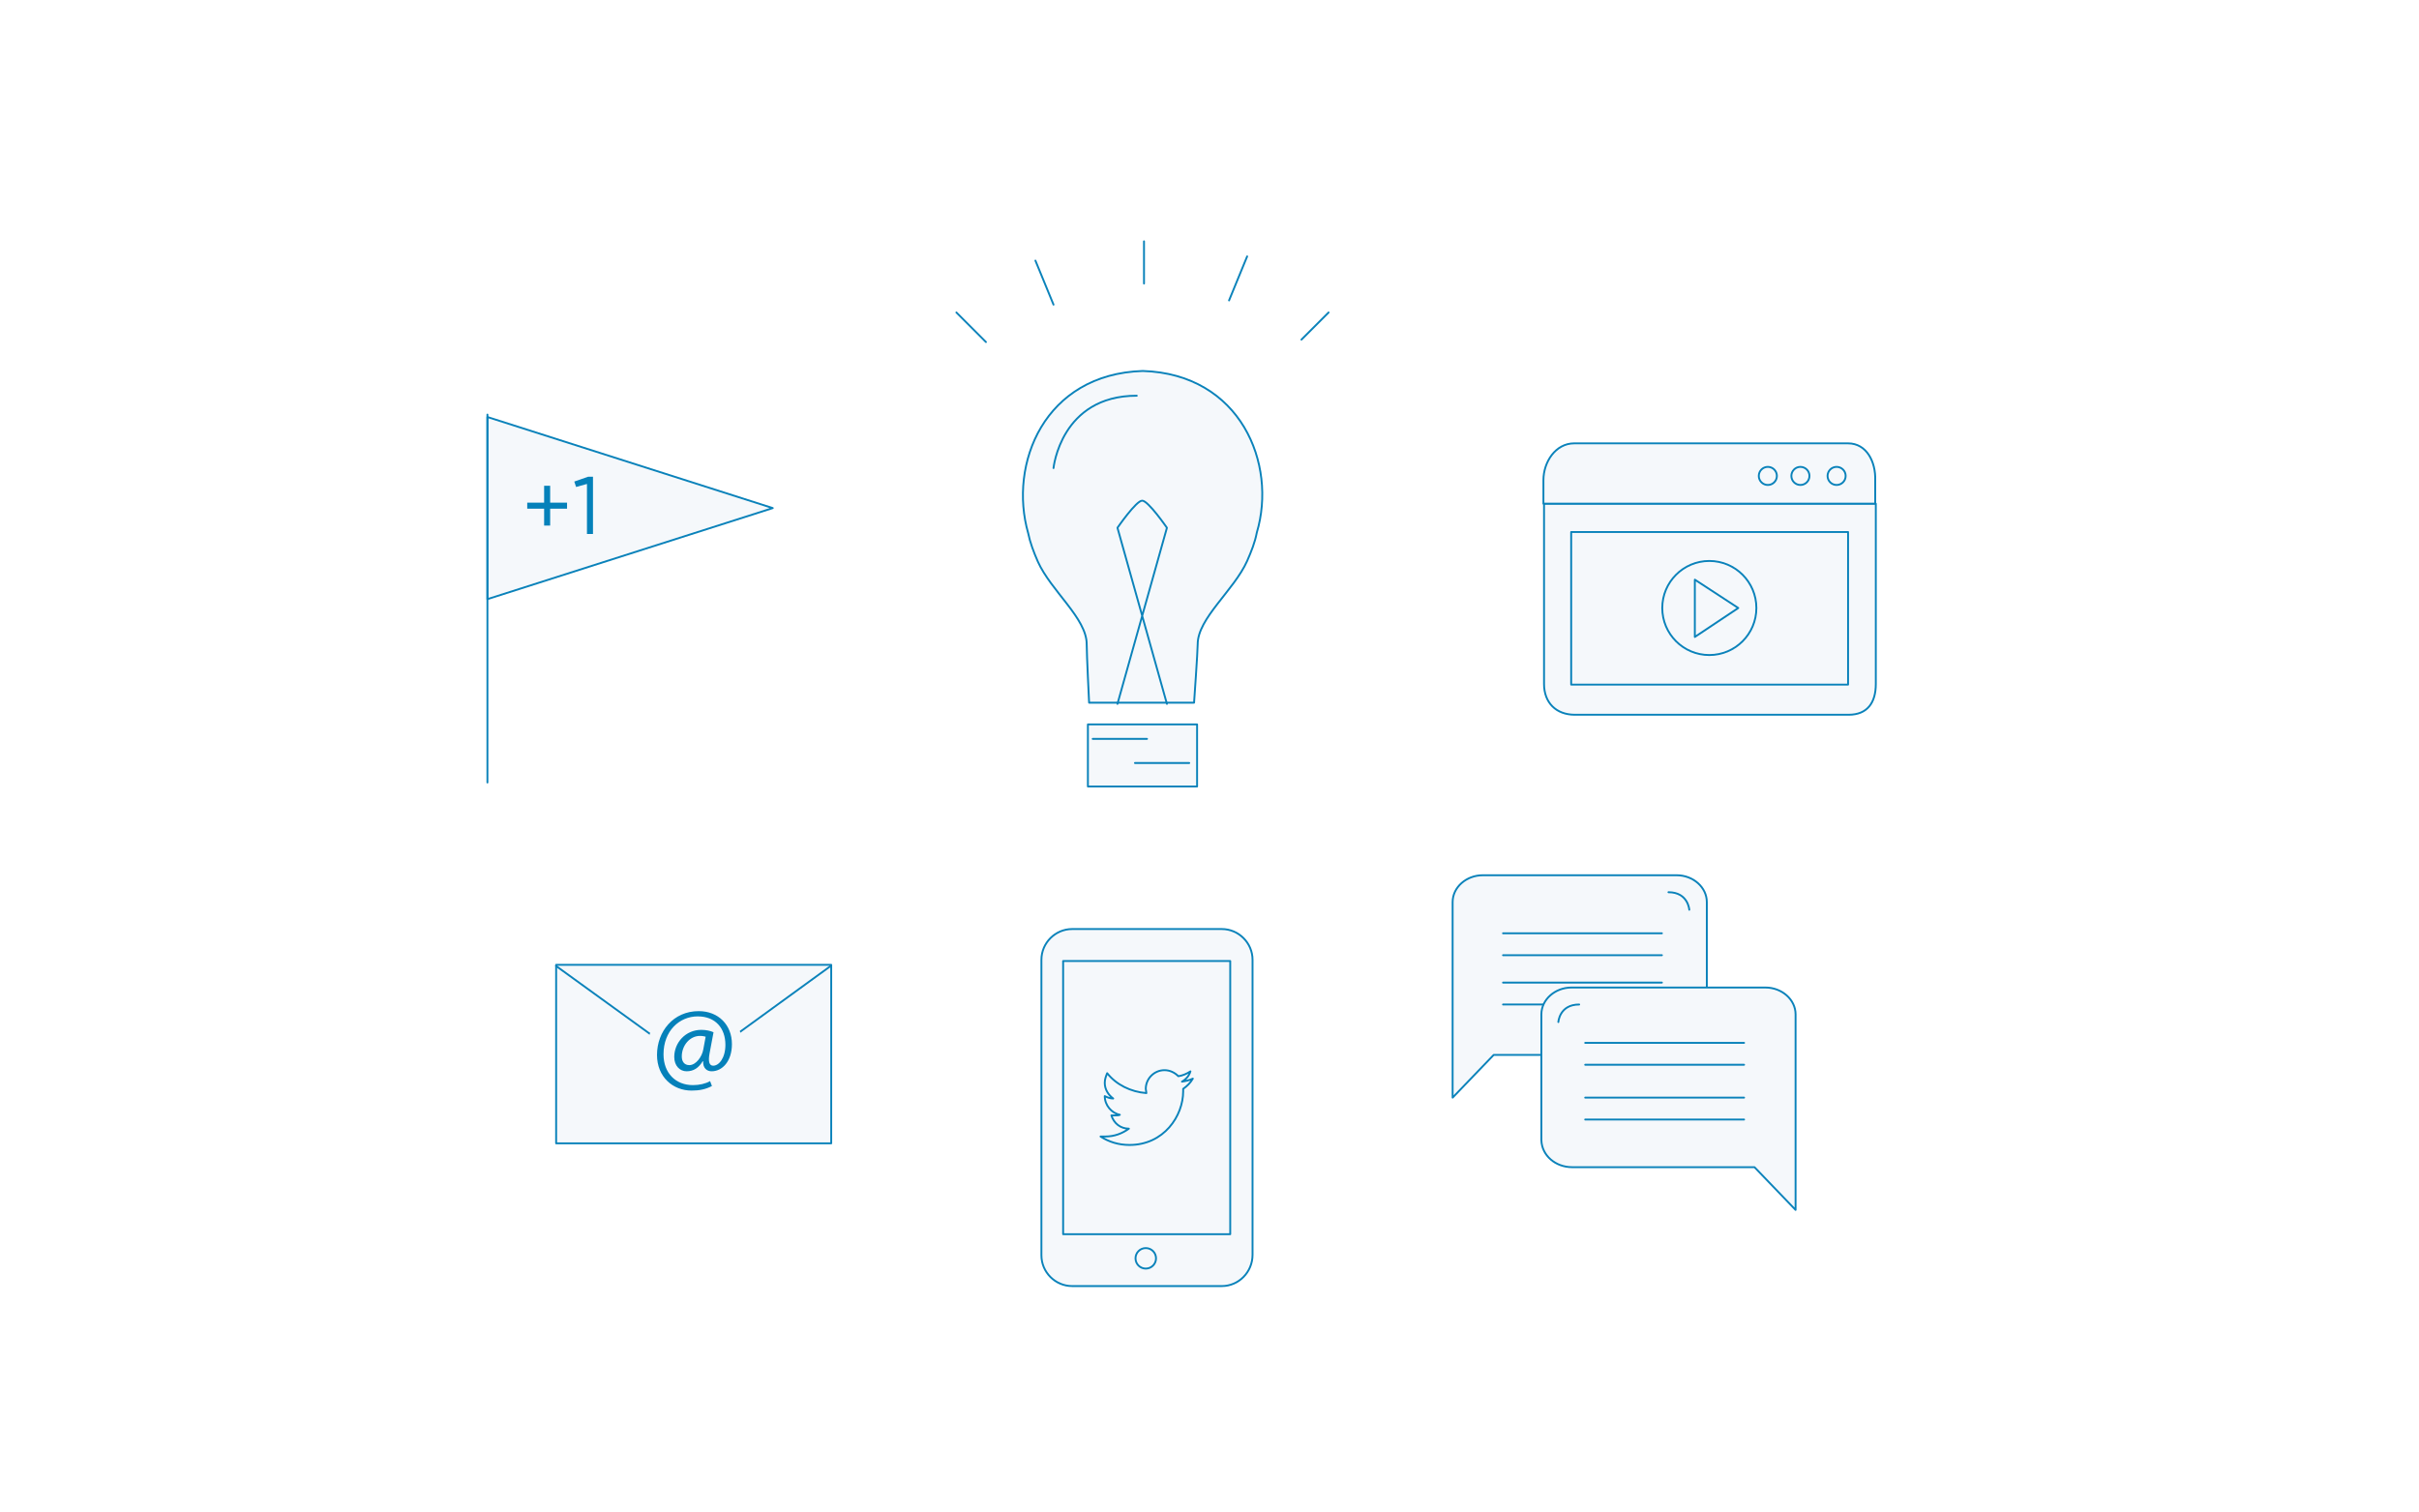
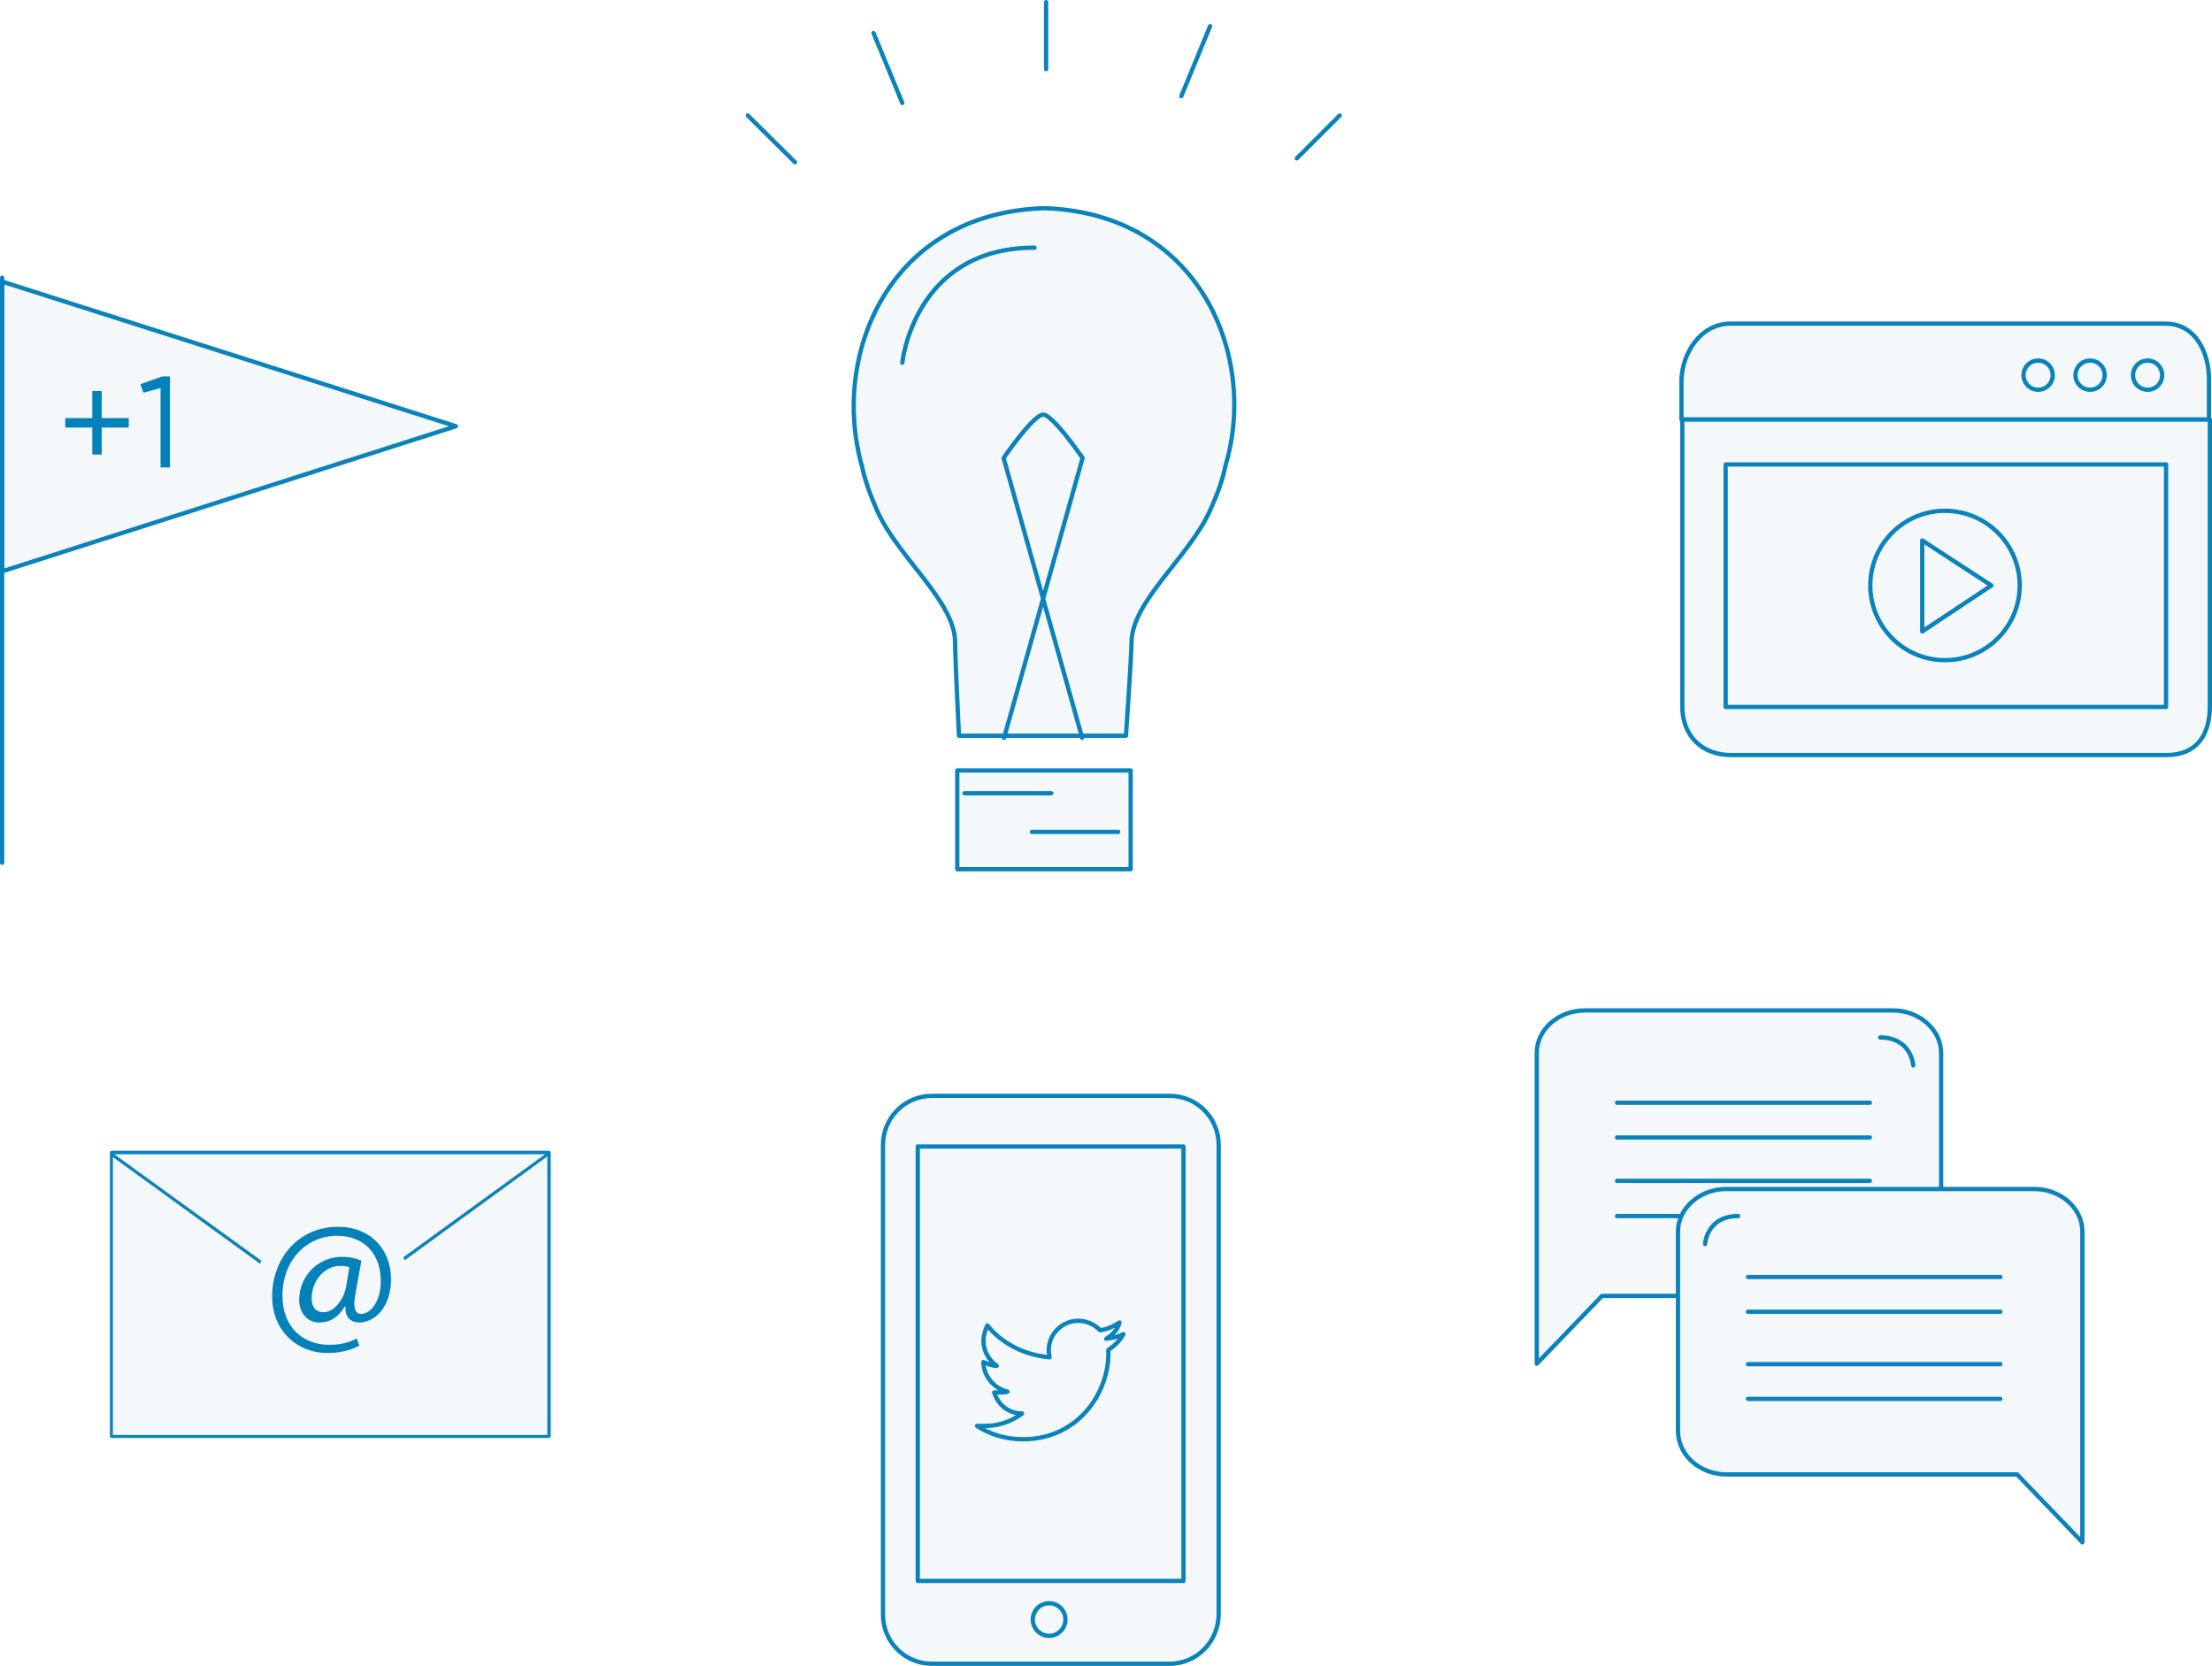
- <svg xmlns="http://www.w3.org/2000/svg" version="1.1" id="Layer_1" x="0px" y="0px" viewBox="0 0 1280 800" enable-background="new 0 0 1280 800" xml:space="preserve">
+ <svg xmlns="http://www.w3.org/2000/svg" version="1.1" id="Layer_1" x="0px" y="0px" viewBox="212 88.9 515.3 388.1" enable-background="new 212 88.9 515.3 388.1" xml:space="preserve">
  <g>
    <g>
-       <path fill="#F5F8FB" stroke="#0A82BA" stroke-linecap="round" stroke-linejoin="round" stroke-miterlimit="10" d="    M817.015,362.015c0,9.895,6.384,16.279,16.279,16.279h144.918c9.895,0,14.364-6.384,14.364-16.279v-95.441H817.015V362.015z" />
-       <path fill="#F5F8FB" stroke="#0A82BA" stroke-linecap="round" stroke-linejoin="round" stroke-miterlimit="10" d="    M977.893,234.653H832.975c-9.895,0-16.279,9.895-16.279,19.471v12.449h175.561v-12.449    C992.576,244.549,987.788,234.653,977.893,234.653z" />
+       <path fill="#F5F8FB" stroke="#0A82BA" stroke-linecap="round" stroke-linejoin="round" stroke-miterlimit="10" d="M603.9,253.4    c0,6.9,4.5,11.4,11.4,11.4h101.4c6.9,0,10.1-4.5,10.1-11.4v-66.8H603.9V253.4z" />
+       <path fill="#F5F8FB" stroke="#0A82BA" stroke-linecap="round" stroke-linejoin="round" stroke-miterlimit="10" d="M716.5,164.3    H615.1c-6.9,0-11.4,6.9-11.4,13.6v8.7h122.9v-8.7C726.8,171.2,723.5,164.3,716.5,164.3z" />
    </g>
-     <circle fill="#F5F8FB" stroke="#0A82BA" stroke-linecap="round" stroke-linejoin="round" stroke-miterlimit="10" cx="935.439" cy="251.89" r="4.788" />
-     <circle fill="#F5F8FB" stroke="#0A82BA" stroke-linecap="round" stroke-linejoin="round" stroke-miterlimit="10" cx="952.676" cy="251.89" r="4.788" />
-     <circle fill="#F5F8FB" stroke="#0A82BA" stroke-linecap="round" stroke-linejoin="round" stroke-miterlimit="10" cx="971.828" cy="251.89" r="4.788" />
+     <circle fill="#F5F8FB" stroke="#0A82BA" stroke-linecap="round" stroke-linejoin="round" stroke-miterlimit="10" cx="686.8" cy="176.3" r="3.4" />
+     <circle fill="#F5F8FB" stroke="#0A82BA" stroke-linecap="round" stroke-linejoin="round" stroke-miterlimit="10" cx="698.9" cy="176.3" r="3.4" />
+     <circle fill="#F5F8FB" stroke="#0A82BA" stroke-linecap="round" stroke-linejoin="round" stroke-miterlimit="10" cx="712.3" cy="176.3" r="3.4" />
    <g>
-       <rect x="831.379" y="281.576" fill="#F5F8FB" stroke="#0A82BA" stroke-linecap="round" stroke-linejoin="round" stroke-miterlimit="10" width="146.514" height="80.758" />
+       <rect x="614" y="197.1" fill="#F5F8FB" stroke="#0A82BA" stroke-linecap="round" stroke-linejoin="round" stroke-miterlimit="10" width="102.6" height="56.5" />
      <g>
-         <circle fill="#F5F8FB" stroke="#0A82BA" stroke-linecap="round" stroke-linejoin="round" stroke-miterlimit="10" cx="904.476" cy="321.796" r="24.898" />
-         <polygon fill="#F5F8FB" stroke="#0A82BA" stroke-linecap="round" stroke-linejoin="round" stroke-miterlimit="10" points="     896.815,306.793 919.798,321.796 896.815,337.117    " />
+         <circle fill="#F5F8FB" stroke="#0A82BA" stroke-linecap="round" stroke-linejoin="round" stroke-miterlimit="10" cx="665.1" cy="225.3" r="17.4" />
+         <polygon fill="#F5F8FB" stroke="#0A82BA" stroke-linecap="round" stroke-linejoin="round" stroke-miterlimit="10" points="     659.8,214.8 675.9,225.3 659.8,236    " />
      </g>
    </g>
  </g>
  <g>
    <g>
-       <path fill="#F5F8FB" stroke="#0A82BA" stroke-linecap="round" stroke-linejoin="round" stroke-miterlimit="10" d="    M886.921,558.325h-96.534l-21.742,22.612v-22.612v-80.88c0-7.827,7.247-14.205,15.944-14.205h102.622    c8.697,0,15.944,6.377,15.944,14.205v66.675C902.575,552.237,895.617,558.325,886.921,558.325z" />
+       <path fill="#F5F8FB" stroke="#0A82BA" stroke-linecap="round" stroke-linejoin="round" stroke-miterlimit="10" d="M652.8,390.8    h-67.6l-15.2,15.8v-15.8v-56.6c0-5.5,5.1-9.9,11.2-9.9H653c6.1,0,11.2,4.5,11.2,9.9v46.7C663.8,386.6,658.9,390.8,652.8,390.8z" />
      <g>
-         <line fill="none" stroke="#0A82BA" stroke-linecap="round" stroke-linejoin="round" stroke-miterlimit="10" x1="879.384" y1="493.969" x2="795.315" y2="493.969" />
-         <line fill="none" stroke="#0A82BA" stroke-linecap="round" stroke-linejoin="round" stroke-miterlimit="10" x1="879.384" y1="505.564" x2="795.315" y2="505.564" />
-         <line fill="none" stroke="#0A82BA" stroke-linecap="round" stroke-linejoin="round" stroke-miterlimit="10" x1="879.384" y1="520.059" x2="795.315" y2="520.059" />
-         <line fill="none" stroke="#0A82BA" stroke-linecap="round" stroke-linejoin="round" stroke-miterlimit="10" x1="879.384" y1="531.654" x2="795.315" y2="531.654" />
+         <line fill="none" stroke="#0A82BA" stroke-linecap="round" stroke-linejoin="round" stroke-miterlimit="10" x1="647.6" y1="345.8" x2="588.7" y2="345.8" />
+         <line fill="none" stroke="#0A82BA" stroke-linecap="round" stroke-linejoin="round" stroke-miterlimit="10" x1="647.6" y1="353.9" x2="588.7" y2="353.9" />
+         <line fill="none" stroke="#0A82BA" stroke-linecap="round" stroke-linejoin="round" stroke-miterlimit="10" x1="647.6" y1="364" x2="588.7" y2="364" />
+         <line fill="none" stroke="#0A82BA" stroke-linecap="round" stroke-linejoin="round" stroke-miterlimit="10" x1="647.6" y1="372.2" x2="588.7" y2="372.2" />
      </g>
-       <path fill="none" stroke="#0A82BA" stroke-linecap="round" stroke-linejoin="round" stroke-miterlimit="10" d="M893.878,481.503    c0,0-0.579-9.276-11.016-9.276" />
+       <path fill="none" stroke="#0A82BA" stroke-linecap="round" stroke-linejoin="round" stroke-miterlimit="10" d="M657.7,337.1    c0,0-0.4-6.5-7.7-6.5" />
    </g>
    <g>
-       <path fill="#F5F8FB" stroke="#0A82BA" stroke-linecap="round" stroke-linejoin="round" stroke-miterlimit="10" d="    M831.841,617.752h96.534l21.742,22.612v-22.612v-80.88c0-7.827-7.247-14.205-15.944-14.205H831.551    c-8.697,0-15.944,6.377-15.944,14.205v66.675C815.897,611.665,823.144,617.752,831.841,617.752z" />
+       <path fill="#F5F8FB" stroke="#0A82BA" stroke-linecap="round" stroke-linejoin="round" stroke-miterlimit="10" d="M614.3,432.4    h67.6l15.2,15.8v-15.8v-56.6c0-5.5-5.1-9.9-11.2-9.9h-71.8c-6.1,0-11.2,4.5-11.2,9.9v46.7C603.1,428.2,608.2,432.4,614.3,432.4z" />
      <g>
-         <line fill="none" stroke="#0A82BA" stroke-linecap="round" stroke-linejoin="round" stroke-miterlimit="10" x1="838.798" y1="551.947" x2="922.867" y2="551.947" />
-         <line fill="none" stroke="#0A82BA" stroke-linecap="round" stroke-linejoin="round" stroke-miterlimit="10" x1="838.798" y1="563.543" x2="922.867" y2="563.543" />
-         <line fill="none" stroke="#0A82BA" stroke-linecap="round" stroke-linejoin="round" stroke-miterlimit="10" x1="838.798" y1="580.936" x2="922.867" y2="580.936" />
-         <line fill="none" stroke="#0A82BA" stroke-linecap="round" stroke-linejoin="round" stroke-miterlimit="10" x1="838.798" y1="592.532" x2="922.867" y2="592.532" />
+         <line fill="none" stroke="#0A82BA" stroke-linecap="round" stroke-linejoin="round" stroke-miterlimit="10" x1="619.2" y1="386.4" x2="678" y2="386.4" />
+         <line fill="none" stroke="#0A82BA" stroke-linecap="round" stroke-linejoin="round" stroke-miterlimit="10" x1="619.2" y1="394.5" x2="678" y2="394.5" />
+         <line fill="none" stroke="#0A82BA" stroke-linecap="round" stroke-linejoin="round" stroke-miterlimit="10" x1="619.2" y1="406.7" x2="678" y2="406.7" />
+         <line fill="none" stroke="#0A82BA" stroke-linecap="round" stroke-linejoin="round" stroke-miterlimit="10" x1="619.2" y1="414.8" x2="678" y2="414.8" />
      </g>
-       <path fill="none" stroke="#0A82BA" stroke-linecap="round" stroke-linejoin="round" stroke-miterlimit="10" d="M824.593,540.931    c0,0,0.579-9.276,11.016-9.276" />
+       <path fill="none" stroke="#0A82BA" stroke-linecap="round" stroke-linejoin="round" stroke-miterlimit="10" d="M609.2,378.7    c0,0,0.4-6.5,7.7-6.5" />
    </g>
  </g>
  <g>
-     <path fill="#F5F8FB" stroke="#0A82BA" stroke-linecap="round" stroke-linejoin="round" stroke-miterlimit="10" d="M604.703,196.349   c-52.03,1.596-71.182,49.157-60.648,85.865c0.958,4.788,2.873,9.895,5.107,15.003c7.022,15.641,25.855,30.005,25.855,43.731   c0,5.426,1.277,30.963,1.277,30.963h55.541c0,0,1.915-27.132,1.915-30.963c0-13.726,19.152-28.409,26.175-44.05   c2.234-5.107,4.15-9.895,5.107-15.003C675.885,245.506,656.414,197.945,604.703,196.349z" />
-     <path fill="none" stroke="#0A82BA" stroke-linecap="round" stroke-linejoin="round" stroke-miterlimit="10" d="M591.297,372.549   l26.175-93.207c0,0-9.895-14.364-13.087-14.364s-13.087,14.364-13.087,14.364l26.175,93.207" />
+     <path fill="#F5F8FB" stroke="#0A82BA" stroke-linecap="round" stroke-linejoin="round" stroke-miterlimit="10" d="M455.3,137.4   c-36.4,1.1-49.8,34.4-42.5,60.1c0.7,3.4,2,6.9,3.6,10.5c4.9,10.9,18.1,21,18.1,30.6c0,3.8,0.9,21.7,0.9,21.7h38.9   c0,0,1.3-19,1.3-21.7c0-9.6,13.4-19.9,18.3-30.8c1.6-3.6,2.9-6.9,3.6-10.5C505.1,171.9,491.5,138.6,455.3,137.4z" />
+     <path fill="none" stroke="#0A82BA" stroke-linecap="round" stroke-linejoin="round" stroke-miterlimit="10" d="M445.9,260.8   l18.3-65.2c0,0-6.9-10.1-9.2-10.1s-9.2,10.1-9.2,10.1l18.3,65.2" />
    <g>
-       <rect x="575.656" y="383.401" fill="#F5F8FB" stroke="#0A82BA" stroke-linecap="round" stroke-linejoin="round" stroke-miterlimit="10" width="57.776" height="32.878" />
-       <line fill="none" stroke="#0A82BA" stroke-linecap="round" stroke-linejoin="round" stroke-miterlimit="10" x1="578.209" y1="391.062" x2="606.938" y2="391.062" />
-       <line fill="none" stroke="#0A82BA" stroke-linecap="round" stroke-linejoin="round" stroke-miterlimit="10" x1="600.554" y1="403.83" x2="629.282" y2="403.83" />
+       <rect x="435" y="268.4" fill="#F5F8FB" stroke="#0A82BA" stroke-linecap="round" stroke-linejoin="round" stroke-miterlimit="10" width="40.4" height="23" />
+       <line fill="none" stroke="#0A82BA" stroke-linecap="round" stroke-linejoin="round" stroke-miterlimit="10" x1="436.7" y1="273.7" x2="456.9" y2="273.7" />
+       <line fill="none" stroke="#0A82BA" stroke-linecap="round" stroke-linejoin="round" stroke-miterlimit="10" x1="452.4" y1="282.7" x2="472.5" y2="282.7" />
    </g>
    <g>
-       <line fill="none" stroke="#0A82BA" stroke-linecap="round" stroke-linejoin="round" stroke-miterlimit="10" x1="605.342" y1="127.721" x2="605.342" y2="150.065" />
-       <line fill="none" stroke="#0A82BA" stroke-linecap="round" stroke-linejoin="round" stroke-miterlimit="10" x1="547.885" y1="137.935" x2="557.461" y2="161.237" />
-       <line fill="none" stroke="#0A82BA" stroke-linecap="round" stroke-linejoin="round" stroke-miterlimit="10" x1="659.925" y1="135.701" x2="650.349" y2="159.003" />
-       <line fill="none" stroke="#0A82BA" stroke-linecap="round" stroke-linejoin="round" stroke-miterlimit="10" x1="703.017" y1="165.387" x2="688.653" y2="179.751" />
-       <line fill="none" stroke="#0A82BA" stroke-linecap="round" stroke-linejoin="round" stroke-miterlimit="10" x1="521.711" y1="181.027" x2="506.07" y2="165.387" />
+       <line fill="none" stroke="#0A82BA" stroke-linecap="round" stroke-linejoin="round" stroke-miterlimit="10" x1="455.7" y1="89.4" x2="455.7" y2="105" />
+       <line fill="none" stroke="#0A82BA" stroke-linecap="round" stroke-linejoin="round" stroke-miterlimit="10" x1="415.5" y1="96.6" x2="422.2" y2="112.9" />
+       <line fill="none" stroke="#0A82BA" stroke-linecap="round" stroke-linejoin="round" stroke-miterlimit="10" x1="493.9" y1="95" x2="487.2" y2="111.3" />
+       <line fill="none" stroke="#0A82BA" stroke-linecap="round" stroke-linejoin="round" stroke-miterlimit="10" x1="524.1" y1="115.8" x2="514.1" y2="125.8" />
+       <line fill="none" stroke="#0A82BA" stroke-linecap="round" stroke-linejoin="round" stroke-miterlimit="10" x1="397.2" y1="126.7" x2="386.2" y2="115.8" />
    </g>
-     <path fill="none" stroke="#0A82BA" stroke-linecap="round" stroke-linejoin="round" stroke-miterlimit="10" d="M557.461,247.741   c0,0,3.83-38.304,44.05-38.304" />
+     <path fill="none" stroke="#0A82BA" stroke-linecap="round" stroke-linejoin="round" stroke-miterlimit="10" d="M422.2,173.4   c0,0,2.7-26.8,30.8-26.8" />
  </g>
  <g>
    <g>
-       <path fill="#F5F8FB" stroke="#0A82BA" stroke-linecap="round" stroke-linejoin="round" stroke-miterlimit="10" d="    M646.499,680.683h-79.162c-8.938,0-16.279-7.342-16.279-16.279V507.995c0-8.938,7.342-16.279,16.279-16.279h79.162    c8.938,0,16.279,7.342,16.279,16.279v156.09C662.778,673.342,655.436,680.683,646.499,680.683z" />
-       <rect x="562.549" y="508.633" fill="#F5F8FB" stroke="#0A82BA" stroke-linecap="round" stroke-linejoin="round" stroke-miterlimit="10" width="88.419" height="144.599" />
-       <circle fill="#F5F8FB" stroke="#0A82BA" stroke-linecap="round" stroke-linejoin="round" stroke-miterlimit="10" cx="606.279" cy="666" r="5.426" />
+       <path fill="#F5F8FB" stroke="#0A82BA" stroke-linecap="round" stroke-linejoin="round" stroke-miterlimit="10" d="M484.5,476.5    h-55.4c-6.3,0-11.4-5.1-11.4-11.4V355.6c0-6.3,5.1-11.4,11.4-11.4h55.4c6.3,0,11.4,5.1,11.4,11.4v109.3    C495.9,471.3,490.8,476.5,484.5,476.5z" />
+       <rect x="425.8" y="356" fill="#F5F8FB" stroke="#0A82BA" stroke-linecap="round" stroke-linejoin="round" stroke-miterlimit="10" width="61.9" height="101.2" />
+       <circle fill="#F5F8FB" stroke="#0A82BA" stroke-linecap="round" stroke-linejoin="round" stroke-miterlimit="10" cx="456.4" cy="466.2" r="3.8" />
    </g>
    <g>
-       <path fill="#F5F8FB" stroke="#0A82BA" stroke-linecap="round" stroke-linejoin="round" stroke-miterlimit="10" d="M626.07,576.304    c0,0.319,0,0.958,0,1.277c0,13.087-10.214,28.409-28.409,28.409c-5.746,0-10.853-1.596-15.322-4.469c0.958,0,1.596,0,2.554,0    c4.788,0,8.938-1.596,12.449-4.15c-4.469,0-7.98-2.873-9.257-7.022c0.638,0,1.277,0,1.915,0c0.958,0,1.915,0,2.554-0.319    c-4.469-0.958-7.98-5.107-7.98-9.895l0,0c1.277,0.638,2.873,1.277,4.469,1.277c-2.554-1.915-4.469-4.788-4.469-8.299    c0-1.915,0.638-3.511,1.277-5.107c4.788,6.065,12.449,9.895,20.748,10.534c0-0.638-0.319-1.596-0.319-2.234    c0-5.426,4.469-9.895,9.895-9.895c2.873,0,5.426,1.277,7.342,3.192c2.234-0.319,4.469-1.277,6.384-2.554    c-0.638,2.234-2.234,4.15-4.469,5.426c1.915-0.319,3.83-0.638,5.746-1.596C629.9,573.112,628.304,574.708,626.07,576.304z" />
+       <path fill="#F5F8FB" stroke="#0A82BA" stroke-linecap="round" stroke-linejoin="round" stroke-miterlimit="10" d="M470.2,403.4    c0,0.2,0,0.7,0,0.9c0,9.2-7.1,19.9-19.9,19.9c-4,0-7.6-1.1-10.7-3.1c0.7,0,1.1,0,1.8,0c3.4,0,6.3-1.1,8.7-2.9    c-3.1,0-5.6-2-6.5-4.9c0.4,0,0.9,0,1.3,0c0.7,0,1.3,0,1.8-0.2c-3.1-0.7-5.6-3.6-5.6-6.9l0,0c0.9,0.4,2,0.9,3.1,0.9    c-1.8-1.3-3.1-3.4-3.1-5.8c0-1.3,0.4-2.5,0.9-3.6c3.4,4.2,8.7,6.9,14.5,7.4c0-0.4-0.2-1.1-0.2-1.6c0-3.8,3.1-6.9,6.9-6.9    c2,0,3.8,0.9,5.1,2.2c1.6-0.2,3.1-0.9,4.5-1.8c-0.4,1.6-1.6,2.9-3.1,3.8c1.3-0.2,2.7-0.4,4-1.1    C472.9,401.2,471.8,402.3,470.2,403.4z" />
    </g>
  </g>
  <g>
    <g>
-       <polygon fill="#F5F8FB" stroke="#0A82BA" stroke-linecap="round" stroke-linejoin="round" stroke-miterlimit="10" points="    257.915,220.713 408.898,268.913 257.915,317.112   " />
+       <polygon fill="#F5F8FB" stroke="#0A82BA" stroke-linecap="round" stroke-linejoin="round" stroke-miterlimit="10" points="    212.5,154.5 318.2,188.2 212.5,222   " />
      <g>
-         <path fill="#0581BA" d="M287.92,269.232h-8.938v-3.192h8.938v-8.938h3.192v8.938h8.938v3.192h-8.938v8.938h-3.192V269.232z" />
-         <path fill="#0581BA" d="M310.584,256.145l-5.746,1.596l-0.958-2.873l7.342-2.554h2.554v30.324h-3.192V256.145z" />
+         <path fill="#0581BA" d="M233.5,188.5h-6.3v-2.2h6.3V180h2.2v6.3h6.3v2.2h-6.3v6.3h-2.2V188.5z" />
+         <path fill="#0581BA" d="M249.4,179.3l-4,1.1l-0.7-2l5.1-1.8h1.8v21.2h-2.2V179.3z" />
      </g>
    </g>
-     <line fill="none" stroke="#0A82BA" stroke-linecap="round" stroke-linejoin="round" stroke-miterlimit="10" x1="257.915" y1="219.436" x2="257.915" y2="414.15" />
+     <line fill="none" stroke="#0A82BA" stroke-linecap="round" stroke-linejoin="round" stroke-miterlimit="10" x1="212.5" y1="153.6" x2="212.5" y2="289.9" />
  </g>
  <g>
    <g>
      <g>
-         <rect x="294.276" y="510.653" fill="#F5F8FB" width="145.556" height="94.484" />
-         <path fill="#0A82BA" d="M439.832,605.637H294.276c-0.276,0-0.5-0.224-0.5-0.5v-94.483c0-0.276,0.224-0.5,0.5-0.5h145.556     c0.276,0,0.5,0.224,0.5,0.5v94.483C440.332,605.413,440.109,605.637,439.832,605.637z M294.776,604.637h144.556v-93.483H294.776     V604.637z" />
+         <rect x="238" y="357.5" fill="#F5F8FB" width="101.9" height="66.1" />
+         <path fill="#0A82BA" d="M339.9,423.9H238c-0.2,0-0.4-0.2-0.4-0.4v-66.1c0-0.2,0.2-0.4,0.4-0.4h101.9c0.2,0,0.4,0.2,0.4,0.4v66.1     C340.2,423.8,340.1,423.9,339.9,423.9z M238.3,423.2h101.2v-65.4H238.3V423.2z" />
      </g>
-       <path fill="#0A82BA" d="M367.054,564.46c-0.103,0-0.206-0.031-0.293-0.095l-72.778-52.668c-0.224-0.162-0.274-0.475-0.112-0.698    c0.162-0.226,0.474-0.273,0.698-0.112l72.484,52.456l72.166-52.455c0.223-0.161,0.536-0.113,0.698,0.11s0.113,0.536-0.11,0.698    l-72.459,52.668C367.26,564.428,367.157,564.46,367.054,564.46z" />
+       <path fill="#0A82BA" d="M288.9,395.1c-0.1,0-0.1,0-0.2-0.1l-50.9-36.9c-0.2-0.1-0.2-0.3-0.1-0.5c0.1-0.2,0.3-0.2,0.5-0.1    l50.7,36.7l50.5-36.7c0.2-0.1,0.4-0.1,0.5,0.1c0.1,0.2,0.1,0.4-0.1,0.5l-50.7,36.9C289.1,395.1,289,395.1,288.9,395.1z" />
    </g>
-     <circle fill="#F5F8FB" cx="367.975" cy="556.855" r="25.988" />
+     <circle fill="#F5F8FB" cx="289.6" cy="389.8" r="18.2" />
    <g>
-       <path fill="#0581BA" d="M376.716,574.8c-3.323,1.752-6.707,2.417-10.755,2.417c-9.91,0-18.309-7.251-18.309-18.853    c0-12.447,8.641-23.203,22.055-23.203c10.514,0,17.584,7.372,17.584,17.463c0,9.063-5.076,14.381-10.756,14.381    c-2.417,0-4.653-1.631-4.472-5.317h-0.241c-2.115,3.565-4.895,5.317-8.521,5.317c-3.504,0-6.525-2.84-6.525-7.613    c0-7.493,5.922-14.32,14.32-14.32c2.599,0,4.895,0.543,6.466,1.269l-2.055,10.937c-0.906,4.593-0.182,6.707,1.812,6.768    c3.082,0.061,6.526-4.048,6.526-11.058c0-8.762-5.257-15.046-14.623-15.046c-9.85,0-18.127,7.795-18.127,20.062    c0,10.091,6.586,16.314,15.528,16.314c3.444,0,6.647-0.726,9.124-2.115L376.716,574.8z M373.393,548.696    c-0.604-0.182-1.631-0.423-3.021-0.423c-5.317,0-9.607,5.015-9.607,10.876c0,2.659,1.329,4.593,3.987,4.593    c3.505,0,6.707-4.472,7.372-8.218L373.393,548.696z" />
+       <path fill="#0581BA" d="M295.7,402.4c-2.3,1.2-4.7,1.7-7.5,1.7c-6.9,0-12.8-5.1-12.8-13.2c0-8.7,6-16.2,15.4-16.2    c7.4,0,12.3,5.2,12.3,12.2c0,6.3-3.6,10.1-7.5,10.1c-1.7,0-3.3-1.1-3.1-3.7h-0.2c-1.5,2.5-3.4,3.7-6,3.7c-2.5,0-4.6-2-4.6-5.3    c0-5.2,4.1-10,10-10c1.8,0,3.4,0.4,4.5,0.9l-1.4,7.7c-0.6,3.2-0.1,4.7,1.3,4.7c2.2,0,4.6-2.8,4.6-7.7c0-6.1-3.7-10.5-10.2-10.5    c-6.9,0-12.7,5.5-12.7,14c0,7.1,4.6,11.4,10.9,11.4c2.4,0,4.7-0.5,6.4-1.5L295.7,402.4z M293.4,384.1c-0.4-0.1-1.1-0.3-2.1-0.3    c-3.7,0-6.7,3.5-6.7,7.6c0,1.9,0.9,3.2,2.8,3.2c2.5,0,4.7-3.1,5.2-5.8L293.4,384.1z" />
    </g>
  </g>
</svg>
